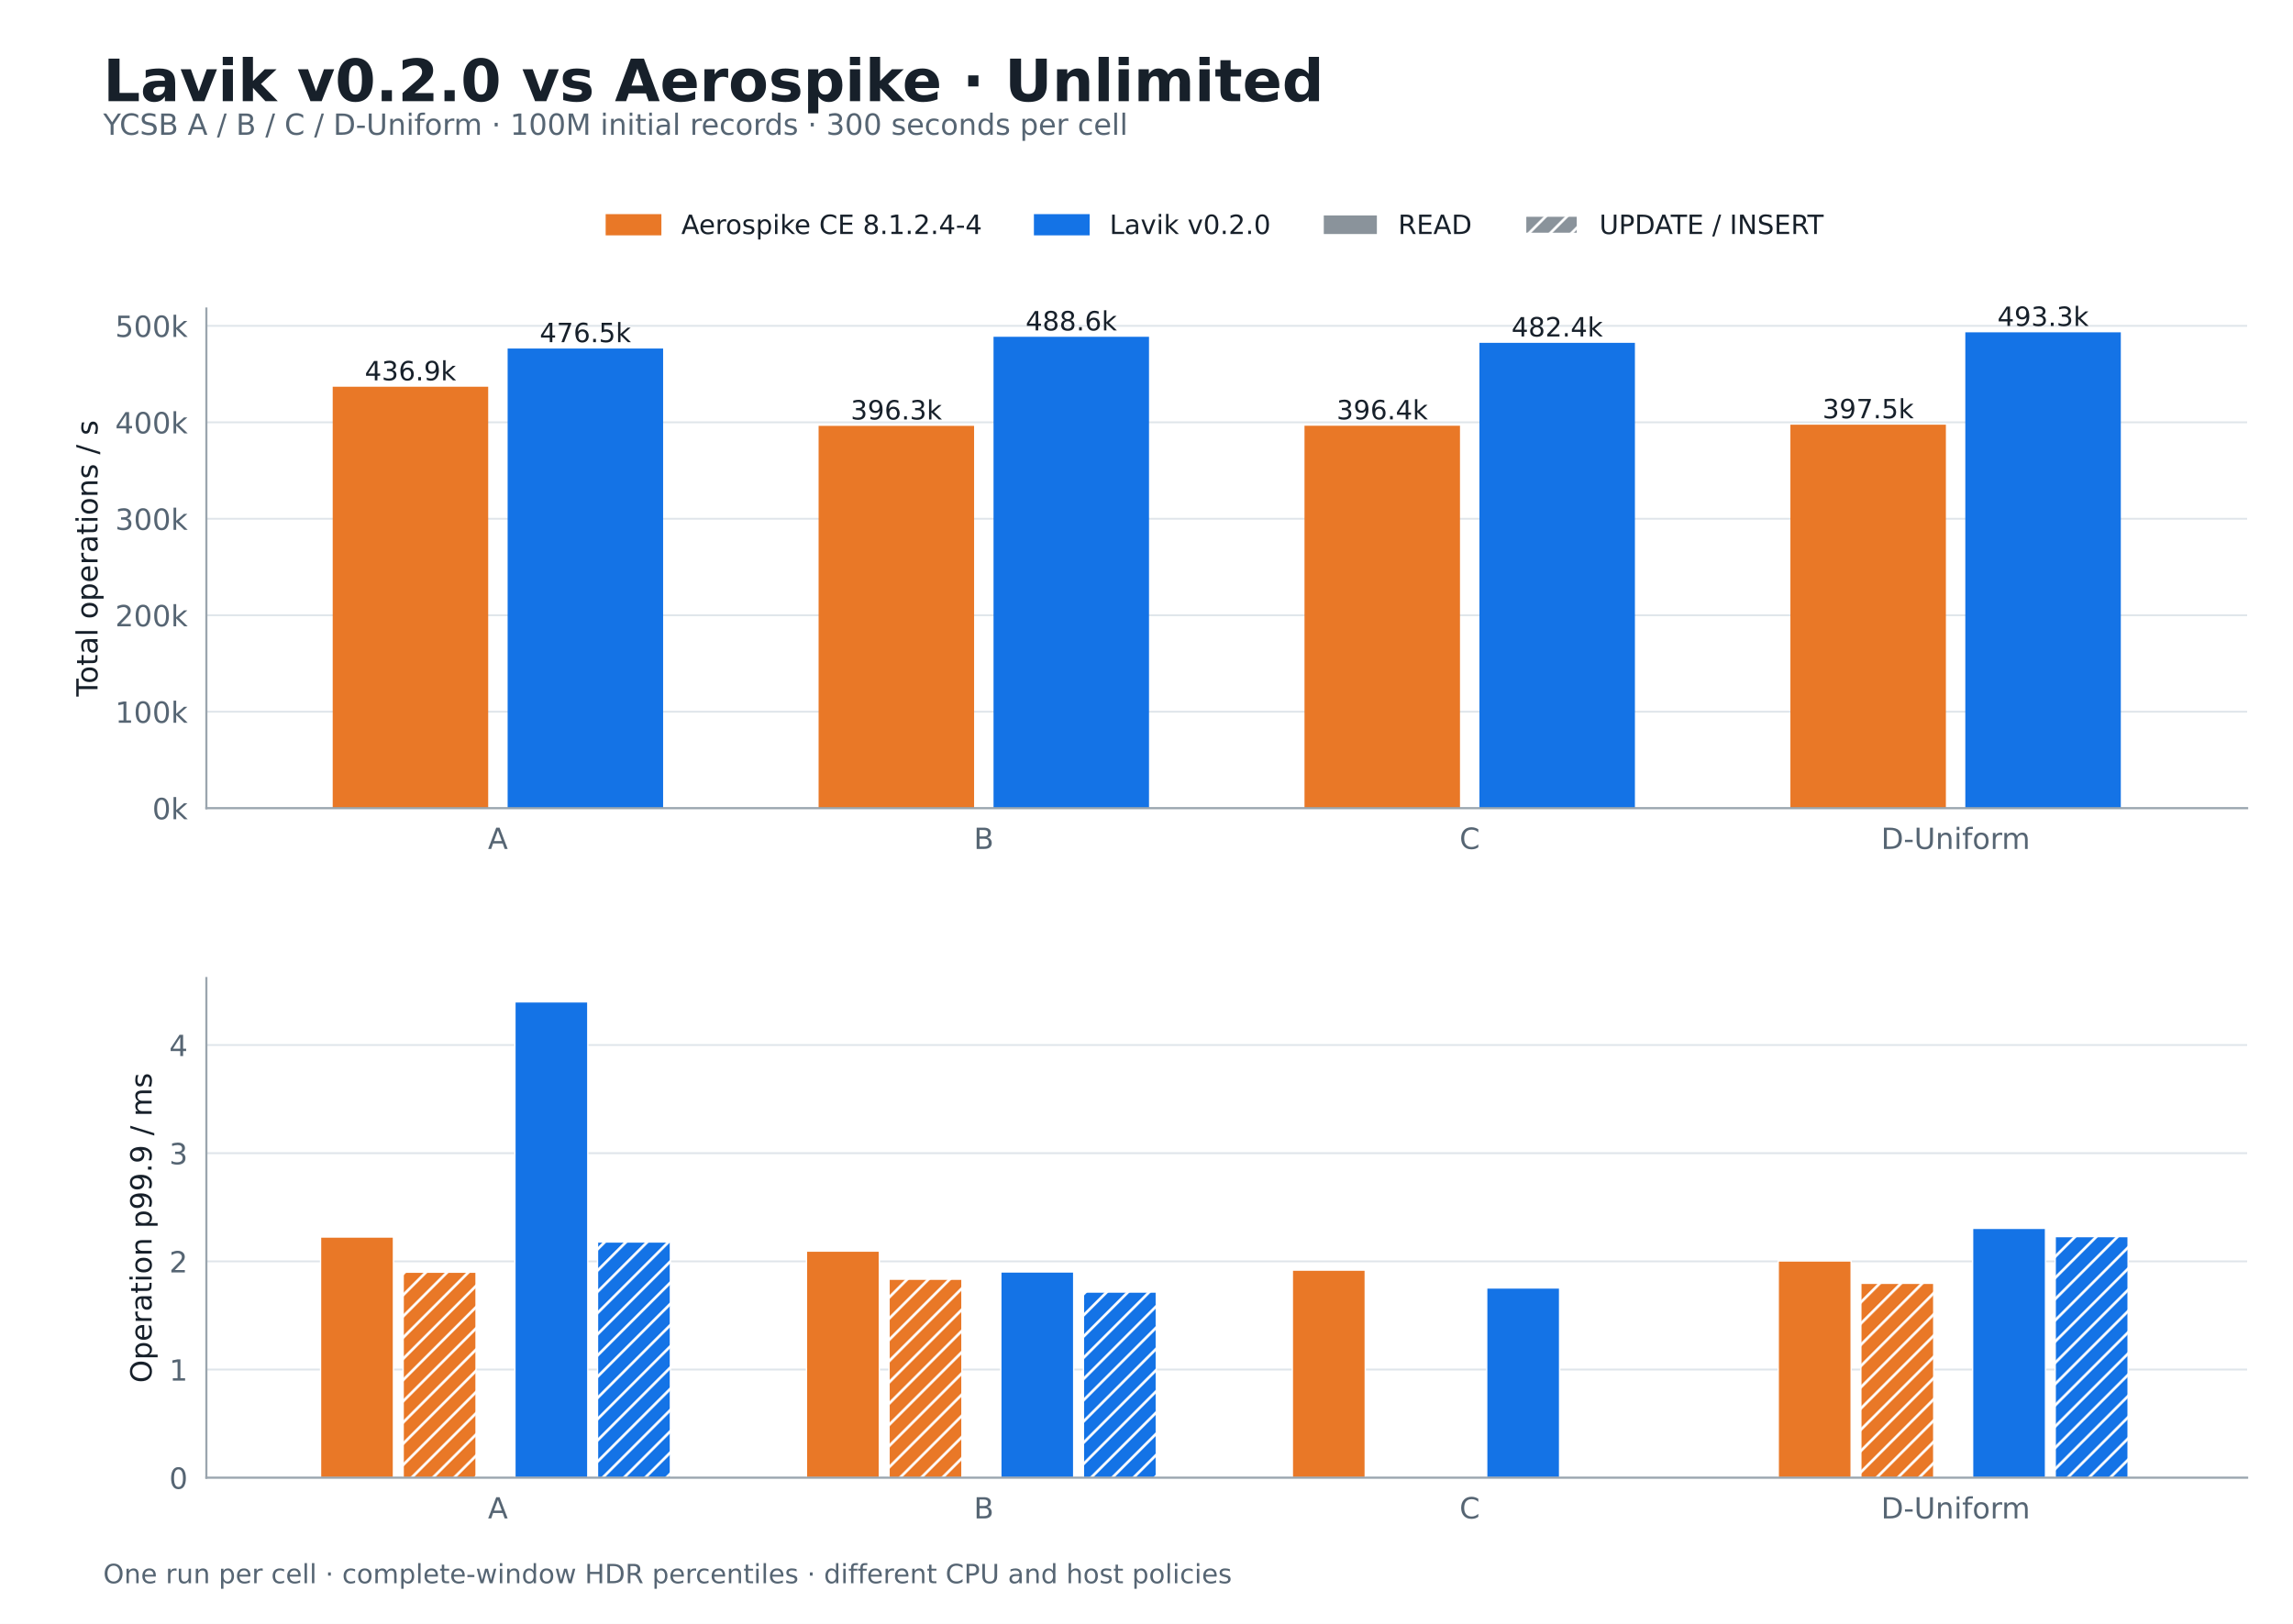
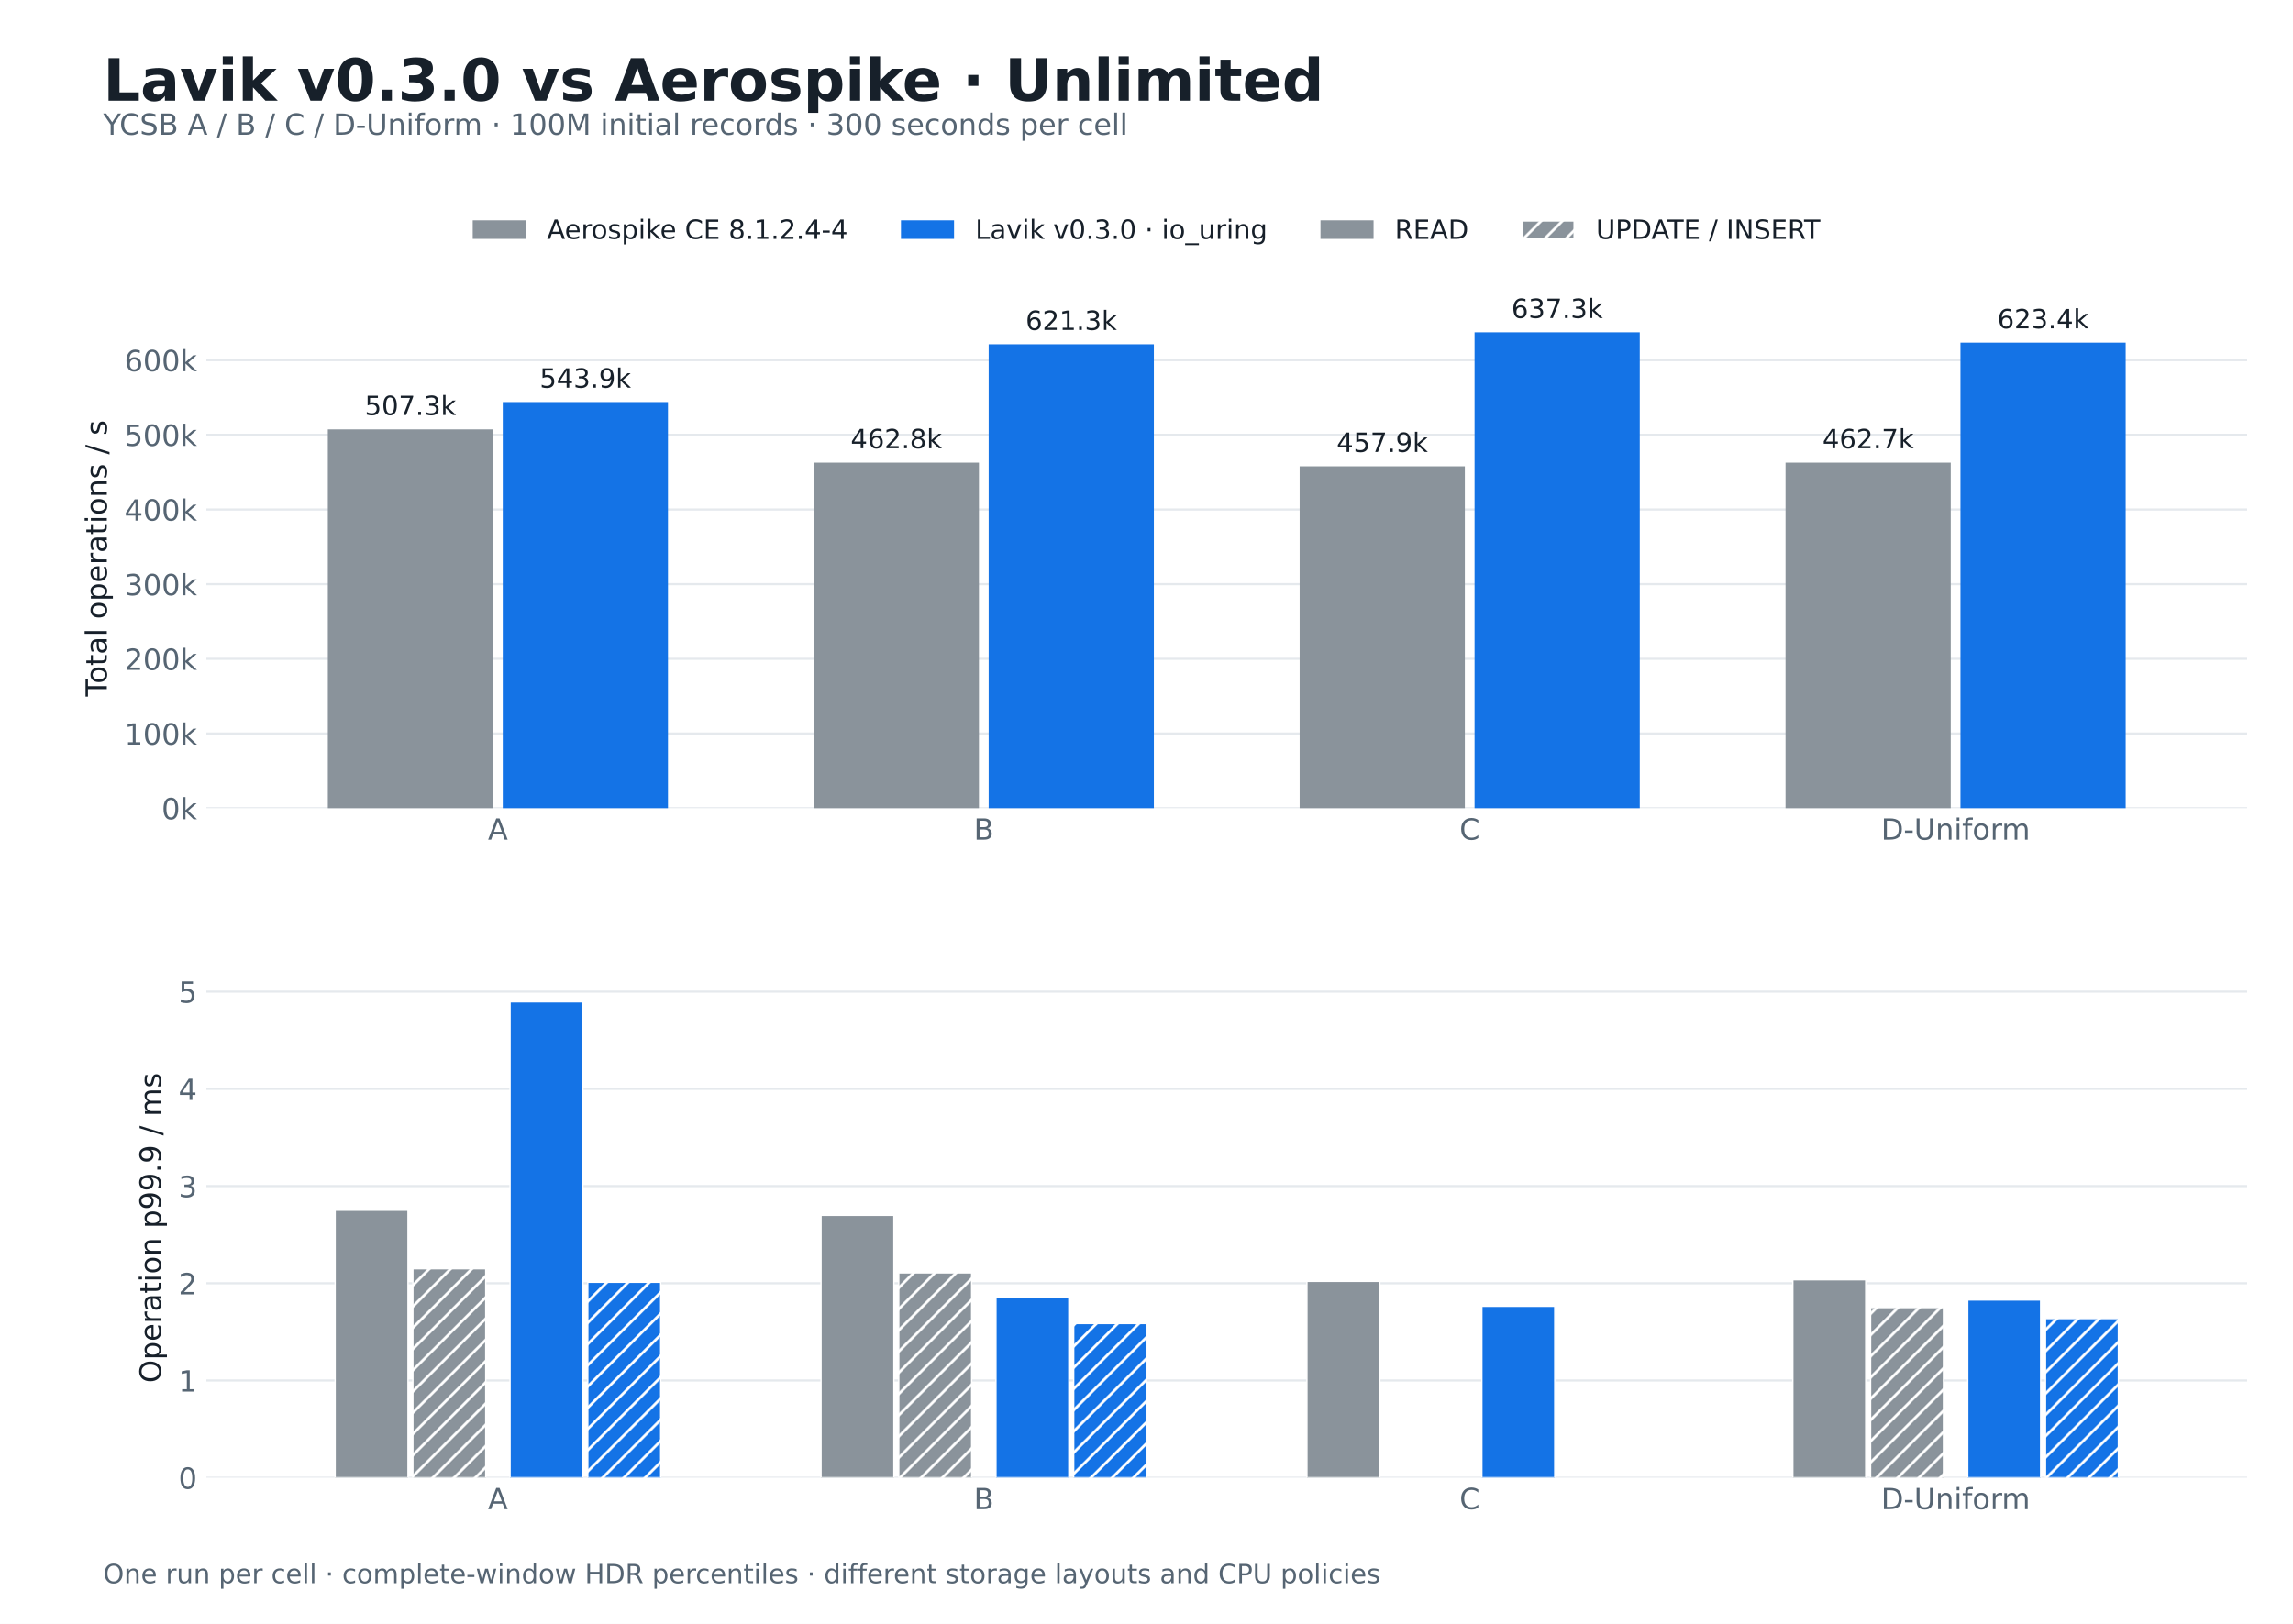
<svg xmlns="http://www.w3.org/2000/svg" width="864pt" height="612pt" viewBox="0 0 864 612" version="1.1">
  <defs>
    <style type="text/css">*{stroke-linejoin: round; stroke-linecap: butt}</style>
  </defs>
  <g id="figure_1">
    <g id="patch_1">
      <path d="M 0 612 L 864 612 L 864 0 L 0 0 z " style="fill: #ffffff" />
    </g>
    <g id="axes_1">
      <g id="patch_2">
        <path d="M 77.76 304.588 L 846.72 304.588 L 846.72 116.28 L 77.76 116.28 z " style="fill: #ffffff" />
      </g>
      <g id="matplotlib.axis_1">
        <g id="xtick_1">
          <g id="line2d_1" />
          <g id="text_1">
-             <text style="font-size: 11px; font-family: 'DejaVu Sans', Arial, sans-serif; text-anchor: middle; fill: #566573" x="187.611" y="319.945" transform="rotate(-0 187.6114 319.9451)">A</text>
+             <text style="font-size: 11px; font-family: 'DejaVu Sans', 'Arial', sans-serif; text-anchor: middle; fill: #566573" x="187.611" y="316.445" transform="rotate(-0 187.6114 316.4451)">A</text>
          </g>
        </g>
        <g id="xtick_2">
          <g id="line2d_2" />
          <g id="text_2">
-             <text style="font-size: 11px; font-family: 'DejaVu Sans', Arial, sans-serif; text-anchor: middle; fill: #566573" x="370.697" y="319.945" transform="rotate(-0 370.6971 319.9451)">B</text>
+             <text style="font-size: 11px; font-family: 'DejaVu Sans', 'Arial', sans-serif; text-anchor: middle; fill: #566573" x="370.697" y="316.445" transform="rotate(-0 370.6971 316.4451)">B</text>
          </g>
        </g>
        <g id="xtick_3">
          <g id="line2d_3" />
          <g id="text_3">
-             <text style="font-size: 11px; font-family: 'DejaVu Sans', Arial, sans-serif; text-anchor: middle; fill: #566573" x="553.783" y="319.945" transform="rotate(-0 553.7829 319.9451)">C</text>
+             <text style="font-size: 11px; font-family: 'DejaVu Sans', 'Arial', sans-serif; text-anchor: middle; fill: #566573" x="553.783" y="316.445" transform="rotate(-0 553.7829 316.4451)">C</text>
          </g>
        </g>
        <g id="xtick_4">
          <g id="line2d_4" />
          <g id="text_4">
-             <text style="font-size: 11px; font-family: 'DejaVu Sans', Arial, sans-serif; text-anchor: middle; fill: #566573" x="736.869" y="319.946" transform="rotate(-0 736.8686 319.946)">D-Uniform</text>
+             <text style="font-size: 11px; font-family: 'DejaVu Sans', 'Arial', sans-serif; text-anchor: middle; fill: #566573" x="736.869" y="316.446" transform="rotate(-0 736.8686 316.446)">D-Uniform</text>
          </g>
        </g>
      </g>
      <g id="matplotlib.axis_2">
        <g id="ytick_1">
          <g id="line2d_5">
-             <path d="M 77.76 304.588 L 846.72 304.588 " clip-path="url(#p51c1cb2ffc)" style="fill: none; stroke: #dfe5ea; stroke-width: 0.7; stroke-linecap: square" />
+             <path d="M 77.76 304.588 L 846.72 304.588 " clip-path="url(#p27116c78b6)" style="fill: none; stroke: #e5e9ed; stroke-width: 0.8; stroke-linecap: square" />
          </g>
          <g id="line2d_6" />
          <g id="text_5">
-             <text style="font-size: 11px; font-family: 'DejaVu Sans', Arial, sans-serif; text-anchor: end; fill: #566573" x="70.76" y="308.767" transform="rotate(-0 70.76 308.7668)">0k</text>
+             <text style="font-size: 11px; font-family: 'DejaVu Sans', 'Arial', sans-serif; text-anchor: end; fill: #566573" x="74.26" y="308.767" transform="rotate(-0 74.26 308.7668)">0k</text>
          </g>
        </g>
        <g id="ytick_2">
          <g id="line2d_7">
-             <path d="M 77.76 268.23 L 846.72 268.23 " clip-path="url(#p51c1cb2ffc)" style="fill: none; stroke: #dfe5ea; stroke-width: 0.7; stroke-linecap: square" />
+             <path d="M 77.76 276.446 L 846.72 276.446 " clip-path="url(#p27116c78b6)" style="fill: none; stroke: #e5e9ed; stroke-width: 0.8; stroke-linecap: square" />
          </g>
          <g id="line2d_8" />
          <g id="text_6">
-             <text style="font-size: 11px; font-family: 'DejaVu Sans', Arial, sans-serif; text-anchor: end; fill: #566573" x="70.76" y="272.409" transform="rotate(-0 70.76 272.4087)">100k</text>
+             <text style="font-size: 11px; font-family: 'DejaVu Sans', 'Arial', sans-serif; text-anchor: end; fill: #566573" x="74.26" y="280.625" transform="rotate(-0 74.26 280.6251)">100k</text>
          </g>
        </g>
        <g id="ytick_3">
          <g id="line2d_9">
-             <path d="M 77.76 231.871 L 846.72 231.871 " clip-path="url(#p51c1cb2ffc)" style="fill: none; stroke: #dfe5ea; stroke-width: 0.7; stroke-linecap: square" />
+             <path d="M 77.76 248.304 L 846.72 248.304 " clip-path="url(#p27116c78b6)" style="fill: none; stroke: #e5e9ed; stroke-width: 0.8; stroke-linecap: square" />
          </g>
          <g id="line2d_10" />
          <g id="text_7">
-             <text style="font-size: 11px; font-family: 'DejaVu Sans', Arial, sans-serif; text-anchor: end; fill: #566573" x="70.76" y="236.051" transform="rotate(-0 70.76 236.0506)">200k</text>
+             <text style="font-size: 11px; font-family: 'DejaVu Sans', 'Arial', sans-serif; text-anchor: end; fill: #566573" x="74.26" y="252.483" transform="rotate(-0 74.26 252.4833)">200k</text>
          </g>
        </g>
        <g id="ytick_4">
          <g id="line2d_11">
-             <path d="M 77.76 195.513 L 846.72 195.513 " clip-path="url(#p51c1cb2ffc)" style="fill: none; stroke: #dfe5ea; stroke-width: 0.7; stroke-linecap: square" />
+             <path d="M 77.76 220.162 L 846.72 220.162 " clip-path="url(#p27116c78b6)" style="fill: none; stroke: #e5e9ed; stroke-width: 0.8; stroke-linecap: square" />
          </g>
          <g id="line2d_12" />
          <g id="text_8">
-             <text style="font-size: 11px; font-family: 'DejaVu Sans', Arial, sans-serif; text-anchor: end; fill: #566573" x="70.76" y="199.693" transform="rotate(-0 70.76 199.6925)">300k</text>
+             <text style="font-size: 11px; font-family: 'DejaVu Sans', 'Arial', sans-serif; text-anchor: end; fill: #566573" x="74.26" y="224.342" transform="rotate(-0 74.26 224.3415)">300k</text>
          </g>
        </g>
        <g id="ytick_5">
          <g id="line2d_13">
-             <path d="M 77.76 159.155 L 846.72 159.155 " clip-path="url(#p51c1cb2ffc)" style="fill: none; stroke: #dfe5ea; stroke-width: 0.7; stroke-linecap: square" />
+             <path d="M 77.76 192.021 L 846.72 192.021 " clip-path="url(#p27116c78b6)" style="fill: none; stroke: #e5e9ed; stroke-width: 0.8; stroke-linecap: square" />
          </g>
          <g id="line2d_14" />
          <g id="text_9">
-             <text style="font-size: 11px; font-family: 'DejaVu Sans', Arial, sans-serif; text-anchor: end; fill: #566573" x="70.76" y="163.334" transform="rotate(-0 70.76 163.3344)">400k</text>
+             <text style="font-size: 11px; font-family: 'DejaVu Sans', 'Arial', sans-serif; text-anchor: end; fill: #566573" x="74.26" y="196.2" transform="rotate(-0 74.26 196.1998)">400k</text>
          </g>
        </g>
        <g id="ytick_6">
          <g id="line2d_15">
-             <path d="M 77.76 122.797 L 846.72 122.797 " clip-path="url(#p51c1cb2ffc)" style="fill: none; stroke: #dfe5ea; stroke-width: 0.7; stroke-linecap: square" />
+             <path d="M 77.76 163.879 L 846.72 163.879 " clip-path="url(#p27116c78b6)" style="fill: none; stroke: #e5e9ed; stroke-width: 0.8; stroke-linecap: square" />
          </g>
          <g id="line2d_16" />
          <g id="text_10">
-             <text style="font-size: 11px; font-family: 'DejaVu Sans', Arial, sans-serif; text-anchor: end; fill: #566573" x="70.76" y="126.976" transform="rotate(-0 70.76 126.9763)">500k</text>
-           </g>
-         </g>
-         <g id="text_11">
-           <text style="font-size: 11px; font-family: 'DejaVu Sans', Arial, sans-serif; text-anchor: middle; fill: #17202a" x="36.751" y="210.434" transform="rotate(-90 36.75148 210.4338)">Total operations / s</text>
+             <text style="font-size: 11px; font-family: 'DejaVu Sans', 'Arial', sans-serif; text-anchor: end; fill: #566573" x="74.26" y="168.058" transform="rotate(-0 74.26 168.058)">500k</text>
+           </g>
+         </g>
+         <g id="ytick_7">
+           <g id="line2d_17">
+             <path d="M 77.76 135.737 L 846.72 135.737 " clip-path="url(#p27116c78b6)" style="fill: none; stroke: #e5e9ed; stroke-width: 0.8; stroke-linecap: square" />
+           </g>
+           <g id="line2d_18" />
+           <g id="text_11">
+             <text style="font-size: 11px; font-family: 'DejaVu Sans', 'Arial', sans-serif; text-anchor: end; fill: #566573" x="74.26" y="139.916" transform="rotate(-0 74.26 139.9162)">600k</text>
+           </g>
+         </g>
+         <g id="text_12">
+           <text style="font-size: 11px; font-family: 'DejaVu Sans', 'Arial', sans-serif; text-anchor: middle; fill: #17202a" x="40.251" y="210.434" transform="rotate(-90 40.25148 210.4338)">Total operations / s</text>
        </g>
      </g>
      <g id="patch_3">
-         <path d="M 125.362 304.588 L 183.95 304.588 L 183.95 145.752 L 125.362 145.752 z " clip-path="url(#p51c1cb2ffc)" style="fill: #e97827" />
+         <path d="M 123.531 304.588 L 185.781 304.588 L 185.781 161.833 L 123.531 161.833 z " clip-path="url(#p27116c78b6)" style="fill: #8a939b" />
      </g>
      <g id="patch_4">
-         <path d="M 191.273 304.588 L 249.861 304.588 L 249.861 131.358 L 191.273 131.358 z " clip-path="url(#p51c1cb2ffc)" style="fill: #1473e6" />
+         <path d="M 306.617 304.588 L 368.866 304.588 L 368.866 174.36 L 306.617 174.36 z " clip-path="url(#p27116c78b6)" style="fill: #8a939b" />
      </g>
      <g id="patch_5">
-         <path d="M 308.448 304.588 L 367.035 304.588 L 367.035 160.503 L 308.448 160.503 z " clip-path="url(#p51c1cb2ffc)" style="fill: #e97827" />
+         <path d="M 489.703 304.588 L 551.952 304.588 L 551.952 175.738 L 489.703 175.738 z " clip-path="url(#p27116c78b6)" style="fill: #8a939b" />
      </g>
      <g id="patch_6">
-         <path d="M 374.359 304.588 L 432.946 304.588 L 432.946 126.934 L 374.359 126.934 z " clip-path="url(#p51c1cb2ffc)" style="fill: #1473e6" />
+         <path d="M 672.789 304.588 L 735.038 304.588 L 735.038 174.364 L 672.789 174.364 z " clip-path="url(#p27116c78b6)" style="fill: #8a939b" />
      </g>
      <g id="patch_7">
-         <path d="M 491.534 304.588 L 550.121 304.588 L 550.121 160.447 L 491.534 160.447 z " clip-path="url(#p51c1cb2ffc)" style="fill: #e97827" />
+         <path d="M 189.442 304.588 L 251.691 304.588 L 251.691 151.524 L 189.442 151.524 z " clip-path="url(#p27116c78b6)" style="fill: #1473e6" />
      </g>
      <g id="patch_8">
-         <path d="M 557.445 304.588 L 616.032 304.588 L 616.032 129.211 L 557.445 129.211 z " clip-path="url(#p51c1cb2ffc)" style="fill: #1473e6" />
+         <path d="M 372.528 304.588 L 434.777 304.588 L 434.777 129.753 L 372.528 129.753 z " clip-path="url(#p27116c78b6)" style="fill: #1473e6" />
      </g>
      <g id="patch_9">
-         <path d="M 674.619 304.588 L 733.207 304.588 L 733.207 160.049 L 674.619 160.049 z " clip-path="url(#p51c1cb2ffc)" style="fill: #e97827" />
+         <path d="M 555.614 304.588 L 617.863 304.588 L 617.863 125.247 L 555.614 125.247 z " clip-path="url(#p27116c78b6)" style="fill: #1473e6" />
      </g>
      <g id="patch_10">
-         <path d="M 740.53 304.588 L 799.118 304.588 L 799.118 125.247 L 740.53 125.247 z " clip-path="url(#p51c1cb2ffc)" style="fill: #1473e6" />
-       </g>
+         <path d="M 738.699 304.588 L 800.949 304.588 L 800.949 129.148 L 738.699 129.148 z " clip-path="url(#p27116c78b6)" style="fill: #1473e6" />
+       </g>
+       <g id="text_13">
+         <text style="font-size: 10px; font-family: 'DejaVu Sans', 'Arial', sans-serif; text-anchor: middle; fill: #17202a" x="154.656" y="156.431" transform="rotate(-0 154.656 156.4307)">507.3k</text>
+       </g>
+       <g id="text_14">
+         <text style="font-size: 10px; font-family: 'DejaVu Sans', 'Arial', sans-serif; text-anchor: middle; fill: #17202a" x="337.742" y="168.958" transform="rotate(-0 337.7417 168.9576)">462.8k</text>
+       </g>
+       <g id="text_15">
+         <text style="font-size: 10px; font-family: 'DejaVu Sans', 'Arial', sans-serif; text-anchor: middle; fill: #17202a" x="520.827" y="170.336" transform="rotate(-0 520.8274 170.3356)">457.9k</text>
+       </g>
+       <g id="text_16">
+         <text style="font-size: 10px; font-family: 'DejaVu Sans', 'Arial', sans-serif; text-anchor: middle; fill: #17202a" x="703.913" y="168.962" transform="rotate(-0 703.9131 168.9618)">462.7k</text>
+       </g>
+       <g id="text_17">
+         <text style="font-size: 10px; font-family: 'DejaVu Sans', 'Arial', sans-serif; text-anchor: middle; fill: #17202a" x="220.567" y="146.122" transform="rotate(-0 220.5669 146.1219)">543.9k</text>
+       </g>
+       <g id="text_18">
+         <text style="font-size: 10px; font-family: 'DejaVu Sans', 'Arial', sans-serif; text-anchor: middle; fill: #17202a" x="403.653" y="124.351" transform="rotate(-0 403.6526 124.3507)">621.3k</text>
+       </g>
+       <g id="text_19">
+         <text style="font-size: 10px; font-family: 'DejaVu Sans', 'Arial', sans-serif; text-anchor: middle; fill: #17202a" x="586.738" y="119.845" transform="rotate(-0 586.7383 119.8447)">637.3k</text>
+       </g>
+       <g id="text_20">
+         <text style="font-size: 10px; font-family: 'DejaVu Sans', 'Arial', sans-serif; text-anchor: middle; fill: #17202a" x="769.824" y="123.746" transform="rotate(-0 769.824 123.7461)">623.4k</text>
+       </g>
+     </g>
+     <g id="axes_2">
      <g id="patch_11">
-         <path d="M 77.76 304.588 L 77.76 116.28 " style="fill: none; stroke: #9aa5ae; stroke-width: 0.8; stroke-linejoin: miter; stroke-linecap: square" />
-       </g>
-       <g id="patch_12">
-         <path d="M 77.76 304.588 L 846.72 304.588 " style="fill: none; stroke: #9aa5ae; stroke-width: 0.8; stroke-linejoin: miter; stroke-linecap: square" />
-       </g>
-       <g id="text_12">
-         <text style="font-size: 10px; font-family: 'DejaVu Sans', Arial, sans-serif; text-anchor: middle; fill: #17202a" x="154.656" y="143.349" transform="rotate(-0 154.656 143.3493)">436.9k</text>
-       </g>
-       <g id="text_13">
-         <text style="font-size: 10px; font-family: 'DejaVu Sans', Arial, sans-serif; text-anchor: middle; fill: #17202a" x="220.567" y="128.956" transform="rotate(-0 220.5669 128.9559)">476.5k</text>
-       </g>
-       <g id="text_14">
-         <text style="font-size: 10px; font-family: 'DejaVu Sans', Arial, sans-serif; text-anchor: middle; fill: #17202a" x="337.742" y="158.101" transform="rotate(-0 337.7417 158.1009)">396.3k</text>
-       </g>
-       <g id="text_15">
-         <text style="font-size: 10px; font-family: 'DejaVu Sans', Arial, sans-serif; text-anchor: middle; fill: #17202a" x="403.653" y="124.532" transform="rotate(-0 403.6526 124.5317)">488.6k</text>
-       </g>
-       <g id="text_16">
-         <text style="font-size: 10px; font-family: 'DejaVu Sans', Arial, sans-serif; text-anchor: middle; fill: #17202a" x="520.827" y="158.045" transform="rotate(-0 520.8274 158.0447)">396.4k</text>
-       </g>
-       <g id="text_17">
-         <text style="font-size: 10px; font-family: 'DejaVu Sans', Arial, sans-serif; text-anchor: middle; fill: #17202a" x="586.738" y="126.809" transform="rotate(-0 586.7383 126.809)">482.4k</text>
-       </g>
-       <g id="text_18">
-         <text style="font-size: 10px; font-family: 'DejaVu Sans', Arial, sans-serif; text-anchor: middle; fill: #17202a" x="703.913" y="157.647" transform="rotate(-0 703.9131 157.6471)">397.5k</text>
-       </g>
-       <g id="text_19">
-         <text style="font-size: 10px; font-family: 'DejaVu Sans', Arial, sans-serif; text-anchor: middle; fill: #17202a" x="769.824" y="122.845" transform="rotate(-0 769.824 122.8447)">493.3k</text>
-       </g>
-     </g>
-     <g id="axes_2">
-       <g id="patch_13">
        <path d="M 77.76 556.92 L 846.72 556.92 L 846.72 368.612 L 77.76 368.612 z " style="fill: #ffffff" />
      </g>
      <g id="matplotlib.axis_3">
        <g id="xtick_5">
-           <g id="line2d_17" />
-           <g id="text_20">
-             <text style="font-size: 11px; font-family: 'DejaVu Sans', Arial, sans-serif; text-anchor: middle; fill: #566573" x="187.611" y="572.277" transform="rotate(-0 187.6114 572.2774)">A</text>
+           <g id="line2d_19" />
+           <g id="text_21">
+             <text style="font-size: 11px; font-family: 'DejaVu Sans', 'Arial', sans-serif; text-anchor: middle; fill: #566573" x="187.611" y="568.777" transform="rotate(-0 187.6114 568.7774)">A</text>
          </g>
        </g>
        <g id="xtick_6">
-           <g id="line2d_18" />
-           <g id="text_21">
-             <text style="font-size: 11px; font-family: 'DejaVu Sans', Arial, sans-serif; text-anchor: middle; fill: #566573" x="370.697" y="572.277" transform="rotate(-0 370.6971 572.2774)">B</text>
+           <g id="line2d_20" />
+           <g id="text_22">
+             <text style="font-size: 11px; font-family: 'DejaVu Sans', 'Arial', sans-serif; text-anchor: middle; fill: #566573" x="370.697" y="568.777" transform="rotate(-0 370.6971 568.7774)">B</text>
          </g>
        </g>
        <g id="xtick_7">
-           <g id="line2d_19" />
-           <g id="text_22">
-             <text style="font-size: 11px; font-family: 'DejaVu Sans', Arial, sans-serif; text-anchor: middle; fill: #566573" x="553.783" y="572.277" transform="rotate(-0 553.7829 572.2774)">C</text>
+           <g id="line2d_21" />
+           <g id="text_23">
+             <text style="font-size: 11px; font-family: 'DejaVu Sans', 'Arial', sans-serif; text-anchor: middle; fill: #566573" x="553.783" y="568.777" transform="rotate(-0 553.7829 568.7774)">C</text>
          </g>
        </g>
        <g id="xtick_8">
-           <g id="line2d_20" />
-           <g id="text_23">
-             <text style="font-size: 11px; font-family: 'DejaVu Sans', Arial, sans-serif; text-anchor: middle; fill: #566573" x="736.869" y="572.278" transform="rotate(-0 736.8686 572.2783)">D-Uniform</text>
-           </g>
-         </g>
-       </g>
-       <g id="matplotlib.axis_4">
-         <g id="ytick_7">
-           <g id="line2d_21">
-             <path d="M 77.76 556.92 L 846.72 556.92 " clip-path="url(#pf2746f6ef5)" style="fill: none; stroke: #dfe5ea; stroke-width: 0.7; stroke-linecap: square" />
-           </g>
          <g id="line2d_22" />
          <g id="text_24">
-             <text style="font-size: 11px; font-family: 'DejaVu Sans', Arial, sans-serif; text-anchor: end; fill: #566573" x="70.76" y="561.099" transform="rotate(-0 70.76 561.0987)">0</text>
-           </g>
-         </g>
+             <text style="font-size: 11px; font-family: 'DejaVu Sans', 'Arial', sans-serif; text-anchor: middle; fill: #566573" x="736.869" y="568.778" transform="rotate(-0 736.8686 568.7783)">D-Uniform</text>
+           </g>
+         </g>
+       </g>
+       <g id="matplotlib.axis_4">
        <g id="ytick_8">
          <g id="line2d_23">
-             <path d="M 77.76 516.151 L 846.72 516.151 " clip-path="url(#pf2746f6ef5)" style="fill: none; stroke: #dfe5ea; stroke-width: 0.7; stroke-linecap: square" />
+             <path d="M 77.76 556.92 L 846.72 556.92 " clip-path="url(#pc2ffcb0d0e)" style="fill: none; stroke: #e5e9ed; stroke-width: 0.8; stroke-linecap: square" />
          </g>
          <g id="line2d_24" />
          <g id="text_25">
-             <text style="font-size: 11px; font-family: 'DejaVu Sans', Arial, sans-serif; text-anchor: end; fill: #566573" x="70.76" y="520.33" transform="rotate(-0 70.76 520.3302)">1</text>
+             <text style="font-size: 11px; font-family: 'DejaVu Sans', 'Arial', sans-serif; text-anchor: end; fill: #566573" x="74.26" y="561.099" transform="rotate(-0 74.26 561.0987)">0</text>
          </g>
        </g>
        <g id="ytick_9">
          <g id="line2d_25">
-             <path d="M 77.76 475.383 L 846.72 475.383 " clip-path="url(#pf2746f6ef5)" style="fill: none; stroke: #dfe5ea; stroke-width: 0.7; stroke-linecap: square" />
+             <path d="M 77.76 520.282 L 846.72 520.282 " clip-path="url(#pc2ffcb0d0e)" style="fill: none; stroke: #e5e9ed; stroke-width: 0.8; stroke-linecap: square" />
          </g>
          <g id="line2d_26" />
          <g id="text_26">
-             <text style="font-size: 11px; font-family: 'DejaVu Sans', Arial, sans-serif; text-anchor: end; fill: #566573" x="70.76" y="479.562" transform="rotate(-0 70.76 479.5617)">2</text>
+             <text style="font-size: 11px; font-family: 'DejaVu Sans', 'Arial', sans-serif; text-anchor: end; fill: #566573" x="74.26" y="524.461" transform="rotate(-0 74.26 524.4612)">1</text>
          </g>
        </g>
        <g id="ytick_10">
          <g id="line2d_27">
-             <path d="M 77.76 434.614 L 846.72 434.614 " clip-path="url(#pf2746f6ef5)" style="fill: none; stroke: #dfe5ea; stroke-width: 0.7; stroke-linecap: square" />
+             <path d="M 77.76 483.645 L 846.72 483.645 " clip-path="url(#pc2ffcb0d0e)" style="fill: none; stroke: #e5e9ed; stroke-width: 0.8; stroke-linecap: square" />
          </g>
          <g id="line2d_28" />
          <g id="text_27">
-             <text style="font-size: 11px; font-family: 'DejaVu Sans', Arial, sans-serif; text-anchor: end; fill: #566573" x="70.76" y="438.793" transform="rotate(-0 70.76 438.7932)">3</text>
+             <text style="font-size: 11px; font-family: 'DejaVu Sans', 'Arial', sans-serif; text-anchor: end; fill: #566573" x="74.26" y="487.824" transform="rotate(-0 74.26 487.8237)">2</text>
          </g>
        </g>
        <g id="ytick_11">
          <g id="line2d_29">
-             <path d="M 77.76 393.846 L 846.72 393.846 " clip-path="url(#pf2746f6ef5)" style="fill: none; stroke: #dfe5ea; stroke-width: 0.7; stroke-linecap: square" />
+             <path d="M 77.76 447.007 L 846.72 447.007 " clip-path="url(#pc2ffcb0d0e)" style="fill: none; stroke: #e5e9ed; stroke-width: 0.8; stroke-linecap: square" />
          </g>
          <g id="line2d_30" />
          <g id="text_28">
-             <text style="font-size: 11px; font-family: 'DejaVu Sans', Arial, sans-serif; text-anchor: end; fill: #566573" x="70.76" y="398.025" transform="rotate(-0 70.76 398.0247)">4</text>
-           </g>
-         </g>
-         <g id="text_29">
-           <text style="font-size: 11px; font-family: 'DejaVu Sans', Arial, sans-serif; text-anchor: middle; fill: #17202a" x="57.119" y="462.766" transform="rotate(-90 57.11867 462.7662)">Operation p99.9 / ms</text>
-         </g>
+             <text style="font-size: 11px; font-family: 'DejaVu Sans', 'Arial', sans-serif; text-anchor: end; fill: #566573" x="74.26" y="451.186" transform="rotate(-0 74.26 451.1862)">3</text>
+           </g>
+         </g>
+         <g id="ytick_12">
+           <g id="line2d_31">
+             <path d="M 77.76 410.37 L 846.72 410.37 " clip-path="url(#pc2ffcb0d0e)" style="fill: none; stroke: #e5e9ed; stroke-width: 0.8; stroke-linecap: square" />
+           </g>
+           <g id="line2d_32" />
+           <g id="text_29">
+             <text style="font-size: 11px; font-family: 'DejaVu Sans', 'Arial', sans-serif; text-anchor: end; fill: #566573" x="74.26" y="414.549" transform="rotate(-0 74.26 414.5486)">4</text>
+           </g>
+         </g>
+         <g id="ytick_13">
+           <g id="line2d_33">
+             <path d="M 77.76 373.732 L 846.72 373.732 " clip-path="url(#pc2ffcb0d0e)" style="fill: none; stroke: #e5e9ed; stroke-width: 0.8; stroke-linecap: square" />
+           </g>
+           <g id="line2d_34" />
+           <g id="text_30">
+             <text style="font-size: 11px; font-family: 'DejaVu Sans', 'Arial', sans-serif; text-anchor: end; fill: #566573" x="74.26" y="377.911" transform="rotate(-0 74.26 377.9111)">5</text>
+           </g>
+         </g>
+         <g id="text_31">
+           <text style="font-size: 11px; font-family: 'DejaVu Sans', 'Arial', sans-serif; text-anchor: middle; fill: #17202a" x="60.619" y="462.766" transform="rotate(-90 60.61867 462.7662)">Operation p99.9 / ms</text>
+         </g>
+       </g>
+       <g id="patch_12">
+         <path d="M 126.278 556.92 L 153.741 556.92 L 153.741 456.13 L 126.278 456.13 z " clip-path="url(#pc2ffcb0d0e)" style="fill: #8a939b; stroke: #ffffff; stroke-width: 0.5; stroke-linejoin: miter" />
+       </g>
+       <g id="patch_13">
+         <path d="M 155.571 556.92 L 183.034 556.92 L 183.034 478.186 L 155.571 478.186 z " clip-path="url(#pc2ffcb0d0e)" style="fill: url(#hb898a29053); stroke: #ffffff; stroke-width: 0.5; stroke-linejoin: miter" />
      </g>
      <g id="patch_14">
-         <path d="M 120.785 556.92 L 148.248 556.92 L 148.248 466.21 L 120.785 466.21 z " clip-path="url(#pf2746f6ef5)" style="fill: #e97827; stroke: #ffffff; stroke-width: 0.5; stroke-linejoin: miter" />
+         <path d="M 309.363 556.92 L 336.826 556.92 L 336.826 458.035 L 309.363 458.035 z " clip-path="url(#pc2ffcb0d0e)" style="fill: #8a939b; stroke: #ffffff; stroke-width: 0.5; stroke-linejoin: miter" />
      </g>
      <g id="patch_15">
-         <path d="M 151.91 556.92 L 179.373 556.92 L 179.373 479.46 L 151.91 479.46 z " clip-path="url(#pf2746f6ef5)" style="fill: url(#heb7fda0ba7); stroke: #ffffff; stroke-width: 0.5; stroke-linejoin: miter" />
+         <path d="M 338.657 556.92 L 366.12 556.92 L 366.12 479.725 L 338.657 479.725 z " clip-path="url(#pc2ffcb0d0e)" style="fill: url(#hb898a29053); stroke: #ffffff; stroke-width: 0.5; stroke-linejoin: miter" />
      </g>
      <g id="patch_16">
-         <path d="M 194.019 556.92 L 221.482 556.92 L 221.482 377.579 L 194.019 377.579 z " clip-path="url(#pf2746f6ef5)" style="fill: #1473e6; stroke: #ffffff; stroke-width: 0.5; stroke-linejoin: miter" />
+         <path d="M 492.449 556.92 L 519.912 556.92 L 519.912 482.912 L 492.449 482.912 z " clip-path="url(#pc2ffcb0d0e)" style="fill: #8a939b; stroke: #ffffff; stroke-width: 0.5; stroke-linejoin: miter" />
      </g>
      <g id="patch_17">
-         <path d="M 225.144 556.92 L 252.607 556.92 L 252.607 468.085 L 225.144 468.085 z " clip-path="url(#pf2746f6ef5)" style="fill: url(#heca4b8be1e); stroke: #ffffff; stroke-width: 0.5; stroke-linejoin: miter" />
+         <path d="M 675.535 556.92 L 702.998 556.92 L 702.998 482.326 L 675.535 482.326 z " clip-path="url(#pc2ffcb0d0e)" style="fill: #8a939b; stroke: #ffffff; stroke-width: 0.5; stroke-linejoin: miter" />
      </g>
      <g id="patch_18">
-         <path d="M 303.871 556.92 L 331.334 556.92 L 331.334 471.51 L 303.871 471.51 z " clip-path="url(#pf2746f6ef5)" style="fill: #e97827; stroke: #ffffff; stroke-width: 0.5; stroke-linejoin: miter" />
+         <path d="M 704.829 556.92 L 732.291 556.92 L 732.291 492.804 L 704.829 492.804 z " clip-path="url(#pc2ffcb0d0e)" style="fill: url(#hb898a29053); stroke: #ffffff; stroke-width: 0.5; stroke-linejoin: miter" />
      </g>
      <g id="patch_19">
-         <path d="M 334.995 556.92 L 362.458 556.92 L 362.458 482.11 L 334.995 482.11 z " clip-path="url(#pf2746f6ef5)" style="fill: url(#heb7fda0ba7); stroke: #ffffff; stroke-width: 0.5; stroke-linejoin: miter" />
+         <path d="M 192.189 556.92 L 219.651 556.92 L 219.651 377.579 L 192.189 377.579 z " clip-path="url(#pc2ffcb0d0e)" style="fill: #1473e6; stroke: #ffffff; stroke-width: 0.5; stroke-linejoin: miter" />
      </g>
      <g id="patch_20">
-         <path d="M 377.105 556.92 L 404.568 556.92 L 404.568 479.378 L 377.105 479.378 z " clip-path="url(#pf2746f6ef5)" style="fill: #1473e6; stroke: #ffffff; stroke-width: 0.5; stroke-linejoin: miter" />
+         <path d="M 221.482 556.92 L 248.945 556.92 L 248.945 483.279 L 221.482 483.279 z " clip-path="url(#pc2ffcb0d0e)" style="fill: url(#hdc6ac2a154); stroke: #ffffff; stroke-width: 0.5; stroke-linejoin: miter" />
      </g>
      <g id="patch_21">
-         <path d="M 408.23 556.92 L 435.693 556.92 L 435.693 486.961 L 408.23 486.961 z " clip-path="url(#pf2746f6ef5)" style="fill: url(#heca4b8be1e); stroke: #ffffff; stroke-width: 0.5; stroke-linejoin: miter" />
+         <path d="M 375.274 556.92 L 402.737 556.92 L 402.737 489.031 L 375.274 489.031 z " clip-path="url(#pc2ffcb0d0e)" style="fill: #1473e6; stroke: #ffffff; stroke-width: 0.5; stroke-linejoin: miter" />
      </g>
      <g id="patch_22">
-         <path d="M 486.957 556.92 L 514.419 556.92 L 514.419 478.685 L 486.957 478.685 z " clip-path="url(#pf2746f6ef5)" style="fill: #e97827; stroke: #ffffff; stroke-width: 0.5; stroke-linejoin: miter" />
+         <path d="M 404.568 556.92 L 432.031 556.92 L 432.031 498.813 L 404.568 498.813 z " clip-path="url(#pc2ffcb0d0e)" style="fill: url(#hdc6ac2a154); stroke: #ffffff; stroke-width: 0.5; stroke-linejoin: miter" />
      </g>
      <g id="patch_23">
-         <path d="M 560.191 556.92 L 587.654 556.92 L 587.654 485.412 L 560.191 485.412 z " clip-path="url(#pf2746f6ef5)" style="fill: #1473e6; stroke: #ffffff; stroke-width: 0.5; stroke-linejoin: miter" />
+         <path d="M 558.36 556.92 L 585.823 556.92 L 585.823 492.328 L 558.36 492.328 z " clip-path="url(#pc2ffcb0d0e)" style="fill: #1473e6; stroke: #ffffff; stroke-width: 0.5; stroke-linejoin: miter" />
      </g>
      <g id="patch_24">
-         <path d="M 670.042 556.92 L 697.505 556.92 L 697.505 475.22 L 670.042 475.22 z " clip-path="url(#pf2746f6ef5)" style="fill: #e97827; stroke: #ffffff; stroke-width: 0.5; stroke-linejoin: miter" />
+         <path d="M 741.446 556.92 L 768.909 556.92 L 768.909 489.947 L 741.446 489.947 z " clip-path="url(#pc2ffcb0d0e)" style="fill: #1473e6; stroke: #ffffff; stroke-width: 0.5; stroke-linejoin: miter" />
      </g>
      <g id="patch_25">
-         <path d="M 701.167 556.92 L 728.63 556.92 L 728.63 483.659 L 701.167 483.659 z " clip-path="url(#pf2746f6ef5)" style="fill: url(#heb7fda0ba7); stroke: #ffffff; stroke-width: 0.5; stroke-linejoin: miter" />
-       </g>
+         <path d="M 770.739 556.92 L 798.202 556.92 L 798.202 496.944 L 770.739 496.944 z " clip-path="url(#pc2ffcb0d0e)" style="fill: url(#hdc6ac2a154); stroke: #ffffff; stroke-width: 0.5; stroke-linejoin: miter" />
+       </g>
+     </g>
+     <g id="text_32">
+       <text style="font-weight: 700; font-size: 22px; font-family: 'DejaVu Sans', 'Arial', sans-serif; text-anchor: start; fill: #17202a" x="38.88" y="37.944" transform="rotate(-0 38.88 37.944)">Lavik v0.3.0 vs Aerospike · Unlimited</text>
+     </g>
+     <g id="text_33">
+       <text style="font-size: 11px; font-family: 'DejaVu Sans', 'Arial', sans-serif; text-anchor: start; fill: #566573" x="38.88" y="50.796" transform="rotate(-0 38.88 50.796)">YCSB A / B / C / D-Uniform · 100M initial records · 300 seconds per cell</text>
+     </g>
+     <g id="text_34">
+       <text style="font-size: 10px; font-family: 'DejaVu Sans', 'Arial', sans-serif; text-anchor: start; fill: #566573" x="38.88" y="596.7" transform="rotate(-0 38.88 596.7)">One run per cell · complete-window HDR percentiles · different storage layouts and CPU policies</text>
+     </g>
+     <g id="legend_1">
      <g id="patch_26">
-         <path d="M 743.277 556.92 L 770.739 556.92 L 770.739 462.949 L 743.277 462.949 z " clip-path="url(#pf2746f6ef5)" style="fill: #1473e6; stroke: #ffffff; stroke-width: 0.5; stroke-linejoin: miter" />
+         <path d="M 178.12 90.038 L 198.12 90.038 L 198.12 83.038 L 178.12 83.038 z " style="fill: #8a939b" />
+       </g>
+       <g id="text_35">
+         <text style="font-size: 10px; font-family: 'DejaVu Sans', 'Arial', sans-serif; text-anchor: start; fill: #17202a" x="206.12" y="90.038" transform="rotate(-0 206.1203 90.03844)">Aerospike CE 8.1.2.4-4</text>
      </g>
      <g id="patch_27">
-         <path d="M 774.401 556.92 L 801.864 556.92 L 801.864 466.047 L 774.401 466.047 z " clip-path="url(#pf2746f6ef5)" style="fill: url(#heca4b8be1e); stroke: #ffffff; stroke-width: 0.5; stroke-linejoin: miter" />
+         <path d="M 339.484 90.038 L 359.484 90.038 L 359.484 83.038 L 339.484 83.038 z " style="fill: #1473e6" />
+       </g>
+       <g id="text_36">
+         <text style="font-size: 10px; font-family: 'DejaVu Sans', 'Arial', sans-serif; text-anchor: start; fill: #17202a" x="367.484" y="90.038" transform="rotate(-0 367.4844 90.03844)">Lavik v0.3.0 · io_uring</text>
      </g>
      <g id="patch_28">
-         <path d="M 77.76 556.92 L 77.76 368.612 " style="fill: none; stroke: #9aa5ae; stroke-width: 0.8; stroke-linejoin: miter; stroke-linecap: square" />
+         <path d="M 497.556 90.038 L 517.556 90.038 L 517.556 83.038 L 497.556 83.038 z " style="fill: #8a939b" />
+       </g>
+       <g id="text_37">
+         <text style="font-size: 10px; font-family: 'DejaVu Sans', 'Arial', sans-serif; text-anchor: start; fill: #17202a" x="525.556" y="90.038" transform="rotate(-0 525.5562 90.03844)">READ</text>
      </g>
      <g id="patch_29">
-         <path d="M 77.76 556.92 L 846.72 556.92 " style="fill: none; stroke: #9aa5ae; stroke-width: 0.8; stroke-linejoin: miter; stroke-linecap: square" />
-       </g>
-     </g>
-     <g id="text_30">
-       <text style="font-weight: 700; font-size: 22px; font-family: 'DejaVu Sans', Arial, sans-serif; text-anchor: start; fill: #17202a" x="38.88" y="38.137" transform="rotate(-0 38.88 38.13656)">Lavik v0.2.0 vs Aerospike · Unlimited</text>
-     </g>
-     <g id="text_31">
-       <text style="font-size: 11px; font-family: 'DejaVu Sans', Arial, sans-serif; text-anchor: start; fill: #566573" x="38.88" y="50.796" transform="rotate(-0 38.88 50.796)">YCSB A / B / C / D-Uniform · 100M initial records · 300 seconds per cell</text>
-     </g>
-     <g id="text_32">
-       <text style="font-size: 10px; font-family: 'DejaVu Sans', Arial, sans-serif; text-anchor: start; fill: #566573" x="38.88" y="596.7" transform="rotate(-0 38.88 596.7)">One run per cell · complete-window HDR percentiles · different CPU and host policies</text>
-     </g>
-     <g id="legend_1">
-       <g id="patch_30">
-         <path d="M 228.712 88.202 L 248.712 88.202 L 248.712 81.202 L 228.712 81.202 z " style="fill: #e97827; stroke: #e97827; stroke-linejoin: miter" />
-       </g>
-       <g id="text_33">
-         <text style="font-size: 10px; font-family: 'DejaVu Sans', Arial, sans-serif; text-anchor: start; fill: #17202a" x="256.712" y="88.202" transform="rotate(-0 256.7122 88.20244)">Aerospike CE 8.1.2.4-4</text>
-       </g>
-       <g id="patch_31">
-         <path d="M 390.076 88.202 L 410.076 88.202 L 410.076 81.202 L 390.076 81.202 z " style="fill: #1473e6; stroke: #1473e6; stroke-linejoin: miter" />
-       </g>
-       <g id="text_34">
-         <text style="font-size: 10px; font-family: 'DejaVu Sans', Arial, sans-serif; text-anchor: start; fill: #17202a" x="418.076" y="88.202" transform="rotate(-0 418.0763 88.20244)">Lavik v0.2.0</text>
-       </g>
-       <g id="patch_32">
-         <path d="M 498.804 88.202 L 518.804 88.202 L 518.804 81.202 L 498.804 81.202 z " style="fill: #8a939b" />
-       </g>
-       <g id="text_35">
-         <text style="font-size: 10px; font-family: 'DejaVu Sans', Arial, sans-serif; text-anchor: start; fill: #17202a" x="526.804" y="88.202" transform="rotate(-0 526.8044 88.20244)">READ</text>
-       </g>
-       <g id="patch_33">
-         <path d="M 574.612 88.202 L 594.612 88.202 L 594.612 81.202 L 574.612 81.202 z " style="fill: url(#h4bd022fa9d); stroke: #ffffff; stroke-linejoin: miter" />
-       </g>
-       <g id="text_36">
-         <text style="font-size: 10px; font-family: 'DejaVu Sans', Arial, sans-serif; text-anchor: start; fill: #17202a" x="602.612" y="88.202" transform="rotate(-0 602.6122 88.20244)">UPDATE / INSERT</text>
+         <path d="M 573.364 90.038 L 593.364 90.038 L 593.364 83.038 L 573.364 83.038 z " style="fill: url(#hb898a29053); stroke: #ffffff; stroke-linejoin: miter" />
+       </g>
+       <g id="text_38">
+         <text style="font-size: 10px; font-family: 'DejaVu Sans', 'Arial', sans-serif; text-anchor: start; fill: #17202a" x="601.364" y="90.038" transform="rotate(-0 601.3641 90.03844)">UPDATE / INSERT</text>
      </g>
    </g>
  </g>
  <defs>
-     <clipPath id="p51c1cb2ffc">
+     <clipPath id="p27116c78b6">
      <rect x="77.76" y="116.28" width="768.96" height="188.308" />
    </clipPath>
-     <clipPath id="pf2746f6ef5">
+     <clipPath id="pc2ffcb0d0e">
      <rect x="77.76" y="368.612" width="768.96" height="188.308" />
    </clipPath>
  </defs>
  <defs>
-     <pattern id="heb7fda0ba7" patternUnits="userSpaceOnUse" x="0" y="0" width="72" height="72">
-       <rect x="0" y="0" width="73" height="73" fill="#e97827" />
+     <pattern id="hb898a29053" patternUnits="userSpaceOnUse" x="0" y="0" width="72" height="72">
+       <rect x="0" y="0" width="73" height="73" fill="#8a939b" />
      <path d="M -36 36 L 36 -36 M -32 40 L 40 -32 M -28 44 L 44 -28 M -24 48 L 48 -24 M -20 52 L 52 -20 M -16 56 L 56 -16 M -12 60 L 60 -12 M -8 64 L 64 -8 M -4 68 L 68 -4 M 0 72 L 72 0 M 4 76 L 76 4 M 8 80 L 80 8 M 12 84 L 84 12 M 16 88 L 88 16 M 20 92 L 92 20 M 24 96 L 96 24 M 28 100 L 100 28 M 32 104 L 104 32 M 36 108 L 108 36 " style="fill: #ffffff; stroke: #ffffff; stroke-width: 1.0; stroke-linecap: butt; stroke-linejoin: miter" />
    </pattern>
-     <pattern id="heca4b8be1e" patternUnits="userSpaceOnUse" x="0" y="0" width="72" height="72">
+     <pattern id="hdc6ac2a154" patternUnits="userSpaceOnUse" x="0" y="0" width="72" height="72">
      <rect x="0" y="0" width="73" height="73" fill="#1473e6" />
-       <path d="M -36 36 L 36 -36 M -32 40 L 40 -32 M -28 44 L 44 -28 M -24 48 L 48 -24 M -20 52 L 52 -20 M -16 56 L 56 -16 M -12 60 L 60 -12 M -8 64 L 64 -8 M -4 68 L 68 -4 M 0 72 L 72 0 M 4 76 L 76 4 M 8 80 L 80 8 M 12 84 L 84 12 M 16 88 L 88 16 M 20 92 L 92 20 M 24 96 L 96 24 M 28 100 L 100 28 M 32 104 L 104 32 M 36 108 L 108 36 " style="fill: #ffffff; stroke: #ffffff; stroke-width: 1.0; stroke-linecap: butt; stroke-linejoin: miter" />
-     </pattern>
-     <pattern id="h4bd022fa9d" patternUnits="userSpaceOnUse" x="0" y="0" width="72" height="72">
-       <rect x="0" y="0" width="73" height="73" fill="#8a939b" />
      <path d="M -36 36 L 36 -36 M -32 40 L 40 -32 M -28 44 L 44 -28 M -24 48 L 48 -24 M -20 52 L 52 -20 M -16 56 L 56 -16 M -12 60 L 60 -12 M -8 64 L 64 -8 M -4 68 L 68 -4 M 0 72 L 72 0 M 4 76 L 76 4 M 8 80 L 80 8 M 12 84 L 84 12 M 16 88 L 88 16 M 20 92 L 92 20 M 24 96 L 96 24 M 28 100 L 100 28 M 32 104 L 104 32 M 36 108 L 108 36 " style="fill: #ffffff; stroke: #ffffff; stroke-width: 1.0; stroke-linecap: butt; stroke-linejoin: miter" />
    </pattern>
  </defs>
</svg>
